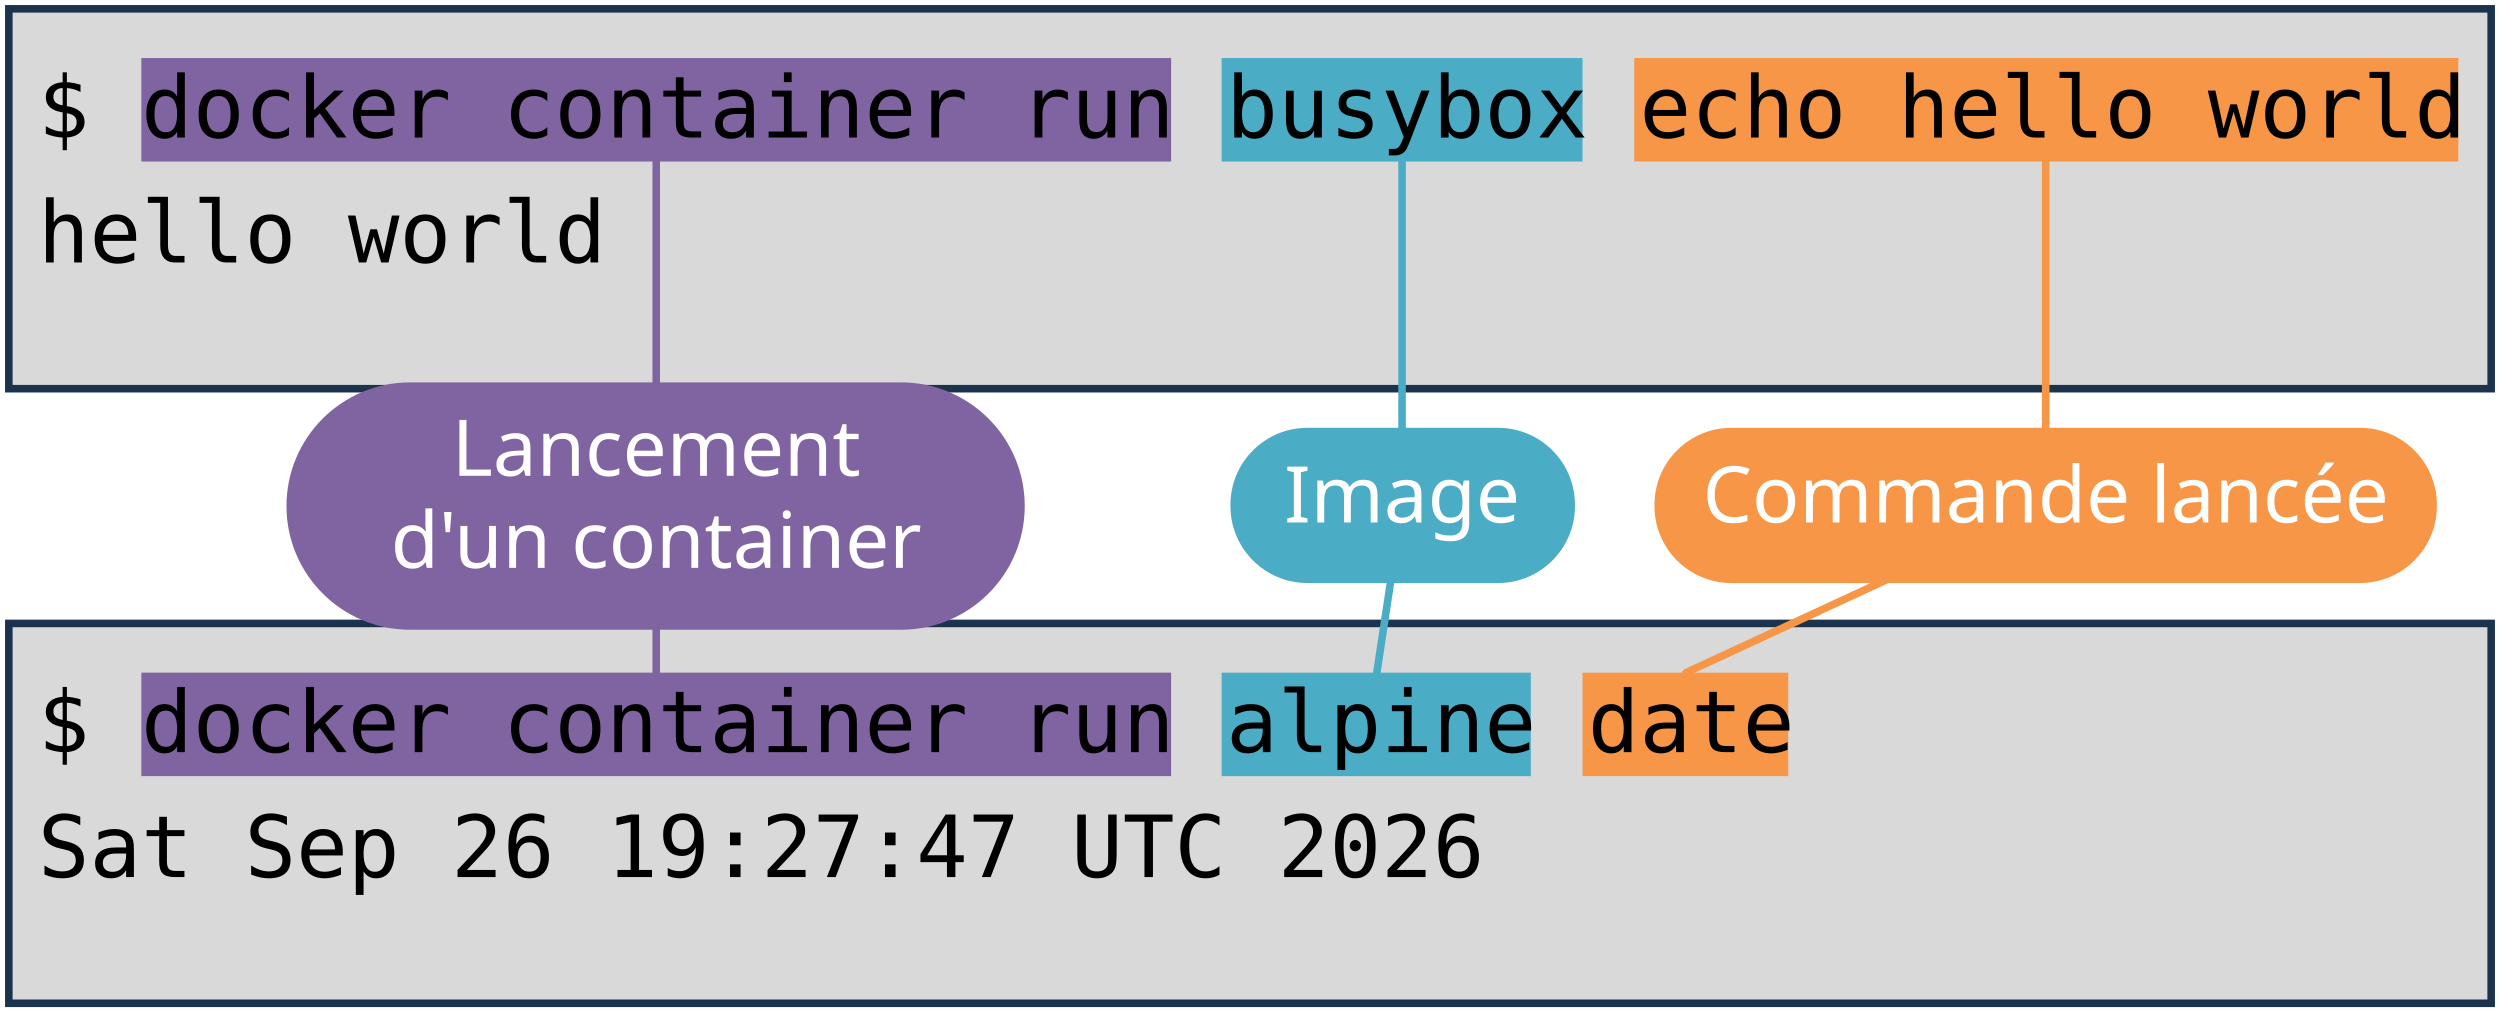
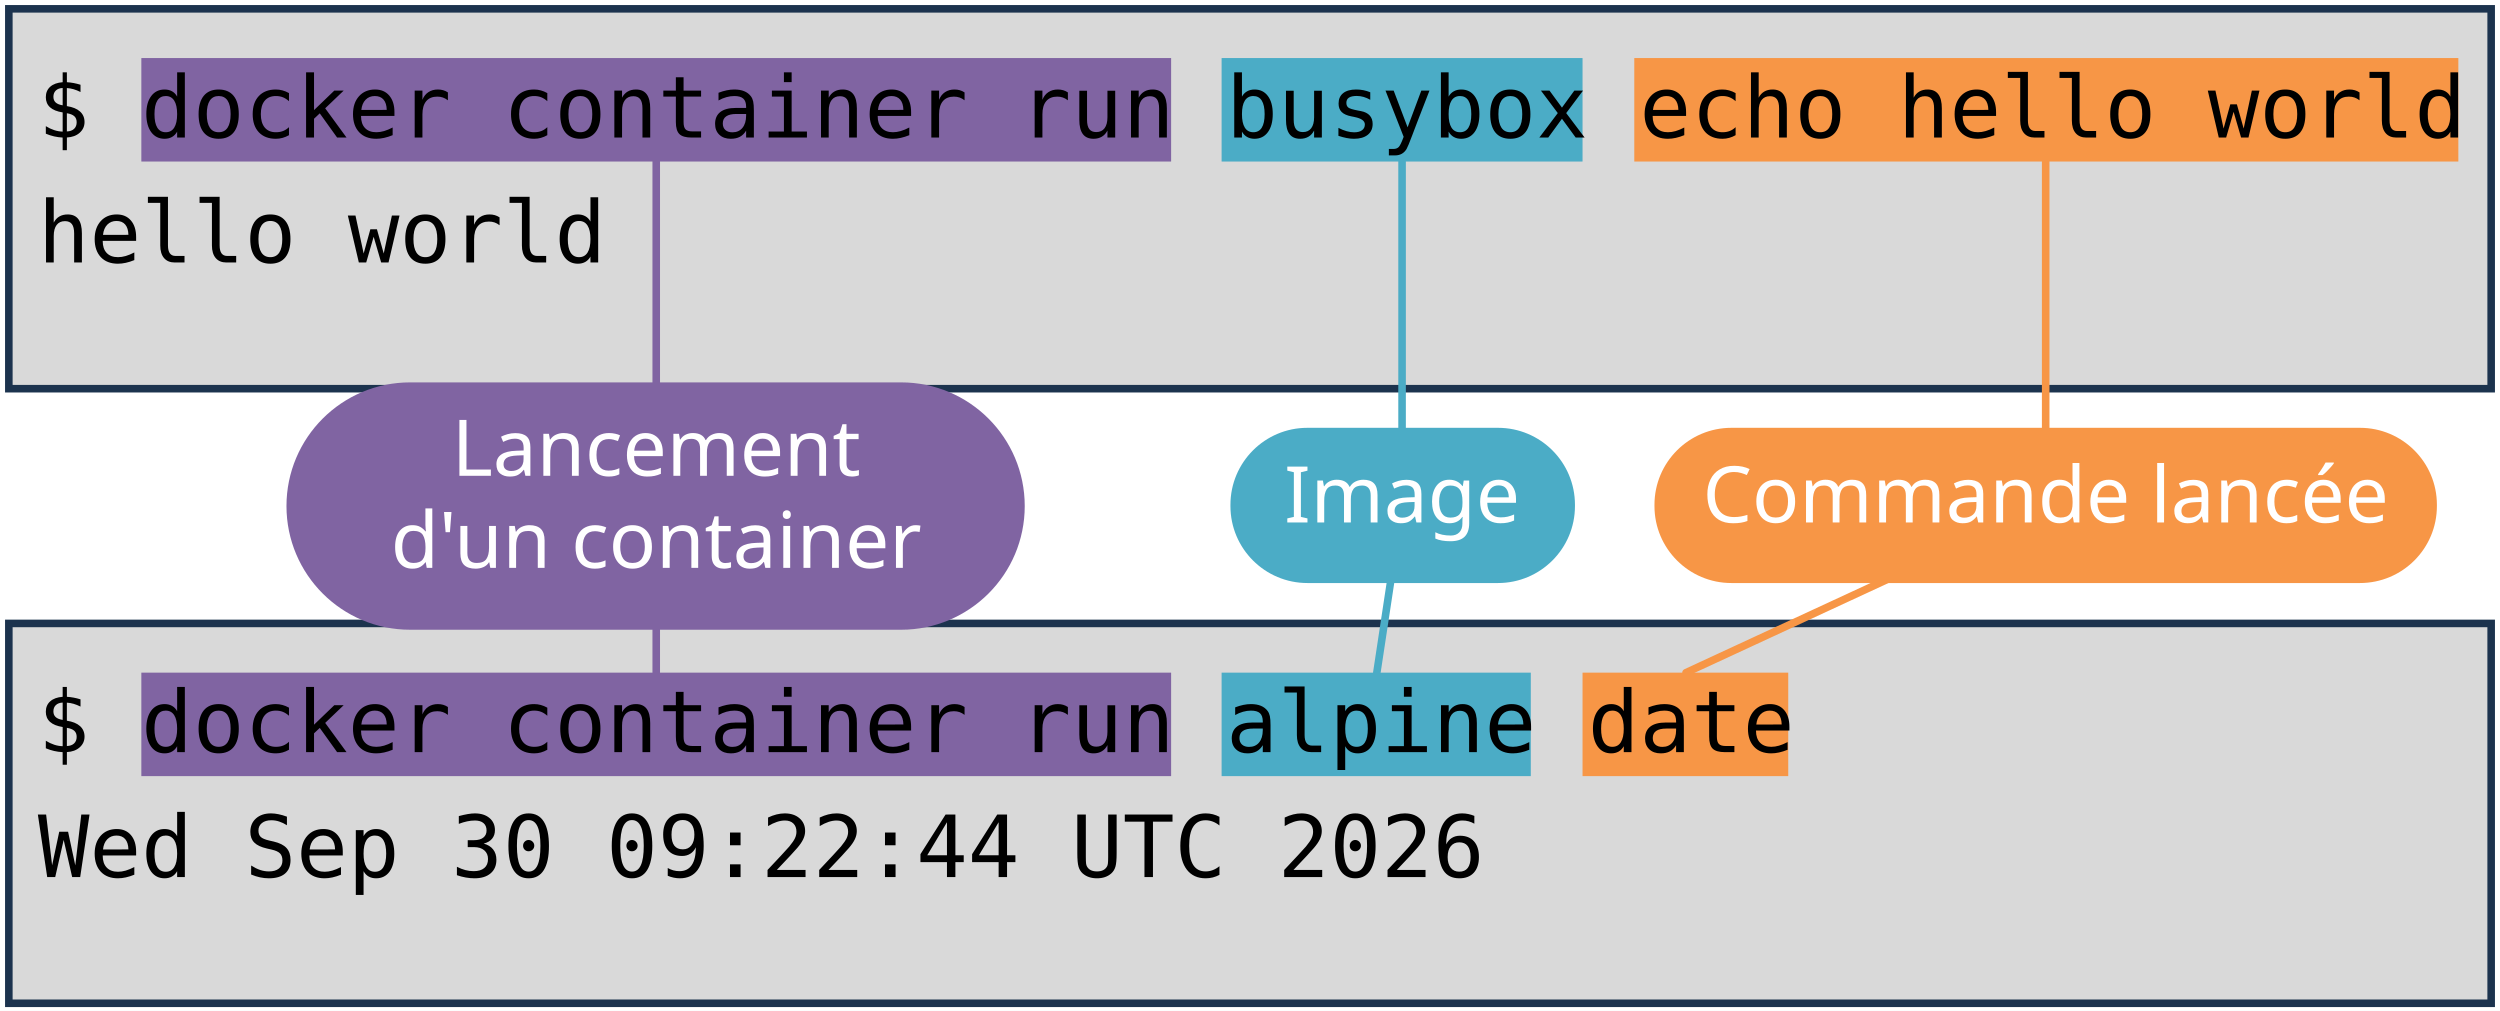
<svg xmlns="http://www.w3.org/2000/svg" viewBox="0 0 1981 801" width="1981" height="801" role="img" aria-label="Deux terminaux : docker container run busybox echo hello world, et docker container run alpine date. Annotations : lancement d'un container, image, commande lancée.">
  <style>
    .code { font-family: "DejaVu Sans Mono", Menlo, Consolas, monospace; font-size: 68px; fill: #000000; }
    .pill { font-family: "Trebuchet MS", "Century Gothic", Verdana, sans-serif; font-size: 62px; text-anchor: middle; }
  </style>
  <rect width="1981" height="801" fill="#FFFFFF" />
  <rect x="7" y="7" width="1967" height="301" fill="#D9D9D9" stroke="#1C334E" stroke-width="6" />
  <rect x="7" y="494" width="1967" height="301" fill="#D9D9D9" stroke="#1C334E" stroke-width="6" />
  <rect x="112" y="46" width="816" height="82" fill="#8064A2" />
  <rect x="112" y="533" width="816" height="82" fill="#8064A2" />
  <rect x="968" y="46" width="286" height="82" fill="#4BACC6" />
  <rect x="968" y="533" width="245" height="82" fill="#4BACC6" />
  <rect x="1295" y="46" width="653" height="82" fill="#F79646" />
  <rect x="1254" y="533" width="163" height="82" fill="#F79646" />
  <text x="30" y="109" class="code" xml:space="preserve">$ docker container run busybox echo hello world</text>
  <text x="30" y="208" class="code" xml:space="preserve">hello world</text>
  <text x="30" y="596" class="code" xml:space="preserve">$ docker container run alpine date</text>
-   <text x="30" y="695" class="code" xml:space="preserve">Sat Sep 26 19:27:47 UTC 2026</text>
+   <text x="30" y="695" class="code" xml:space="preserve">Wed Sep 30 09:22:44 UTC 2026</text>
  <path d="M 520 401 L 520 128" stroke="#8064A2" stroke-width="6" fill="none" stroke-linecap="round" />
  <path d="M 520 401 L 520 533" stroke="#8064A2" stroke-width="6" fill="none" stroke-linecap="round" />
  <rect x="227" y="303" width="585" height="196" rx="98" fill="#8064A2" />
  <text x="520" y="377" class="pill" fill="#FFFFFF">Lancement</text>
  <text x="520" y="450" class="pill" fill="#FFFFFF">d'un container</text>
  <path d="M 1111 401 L 1111 128" stroke="#4BACC6" stroke-width="6" fill="none" stroke-linecap="round" />
  <path d="M 1111 401 L 1091 533" stroke="#4BACC6" stroke-width="6" fill="none" stroke-linecap="round" />
  <rect x="975" y="339" width="273" height="123" rx="61" fill="#4BACC6" />
  <text x="1111" y="414" class="pill" fill="#FFFFFF">Image</text>
  <path d="M 1621 401 L 1621 128" stroke="#F79646" stroke-width="6" fill="none" stroke-linecap="round" />
  <path d="M 1621 401 L 1336 533" stroke="#F79646" stroke-width="6" fill="none" stroke-linecap="round" />
  <rect x="1311" y="339" width="620" height="123" rx="61" fill="#F79646" />
  <text x="1621" y="414" class="pill" fill="#FFFFFF">Commande lancée</text>
</svg>
